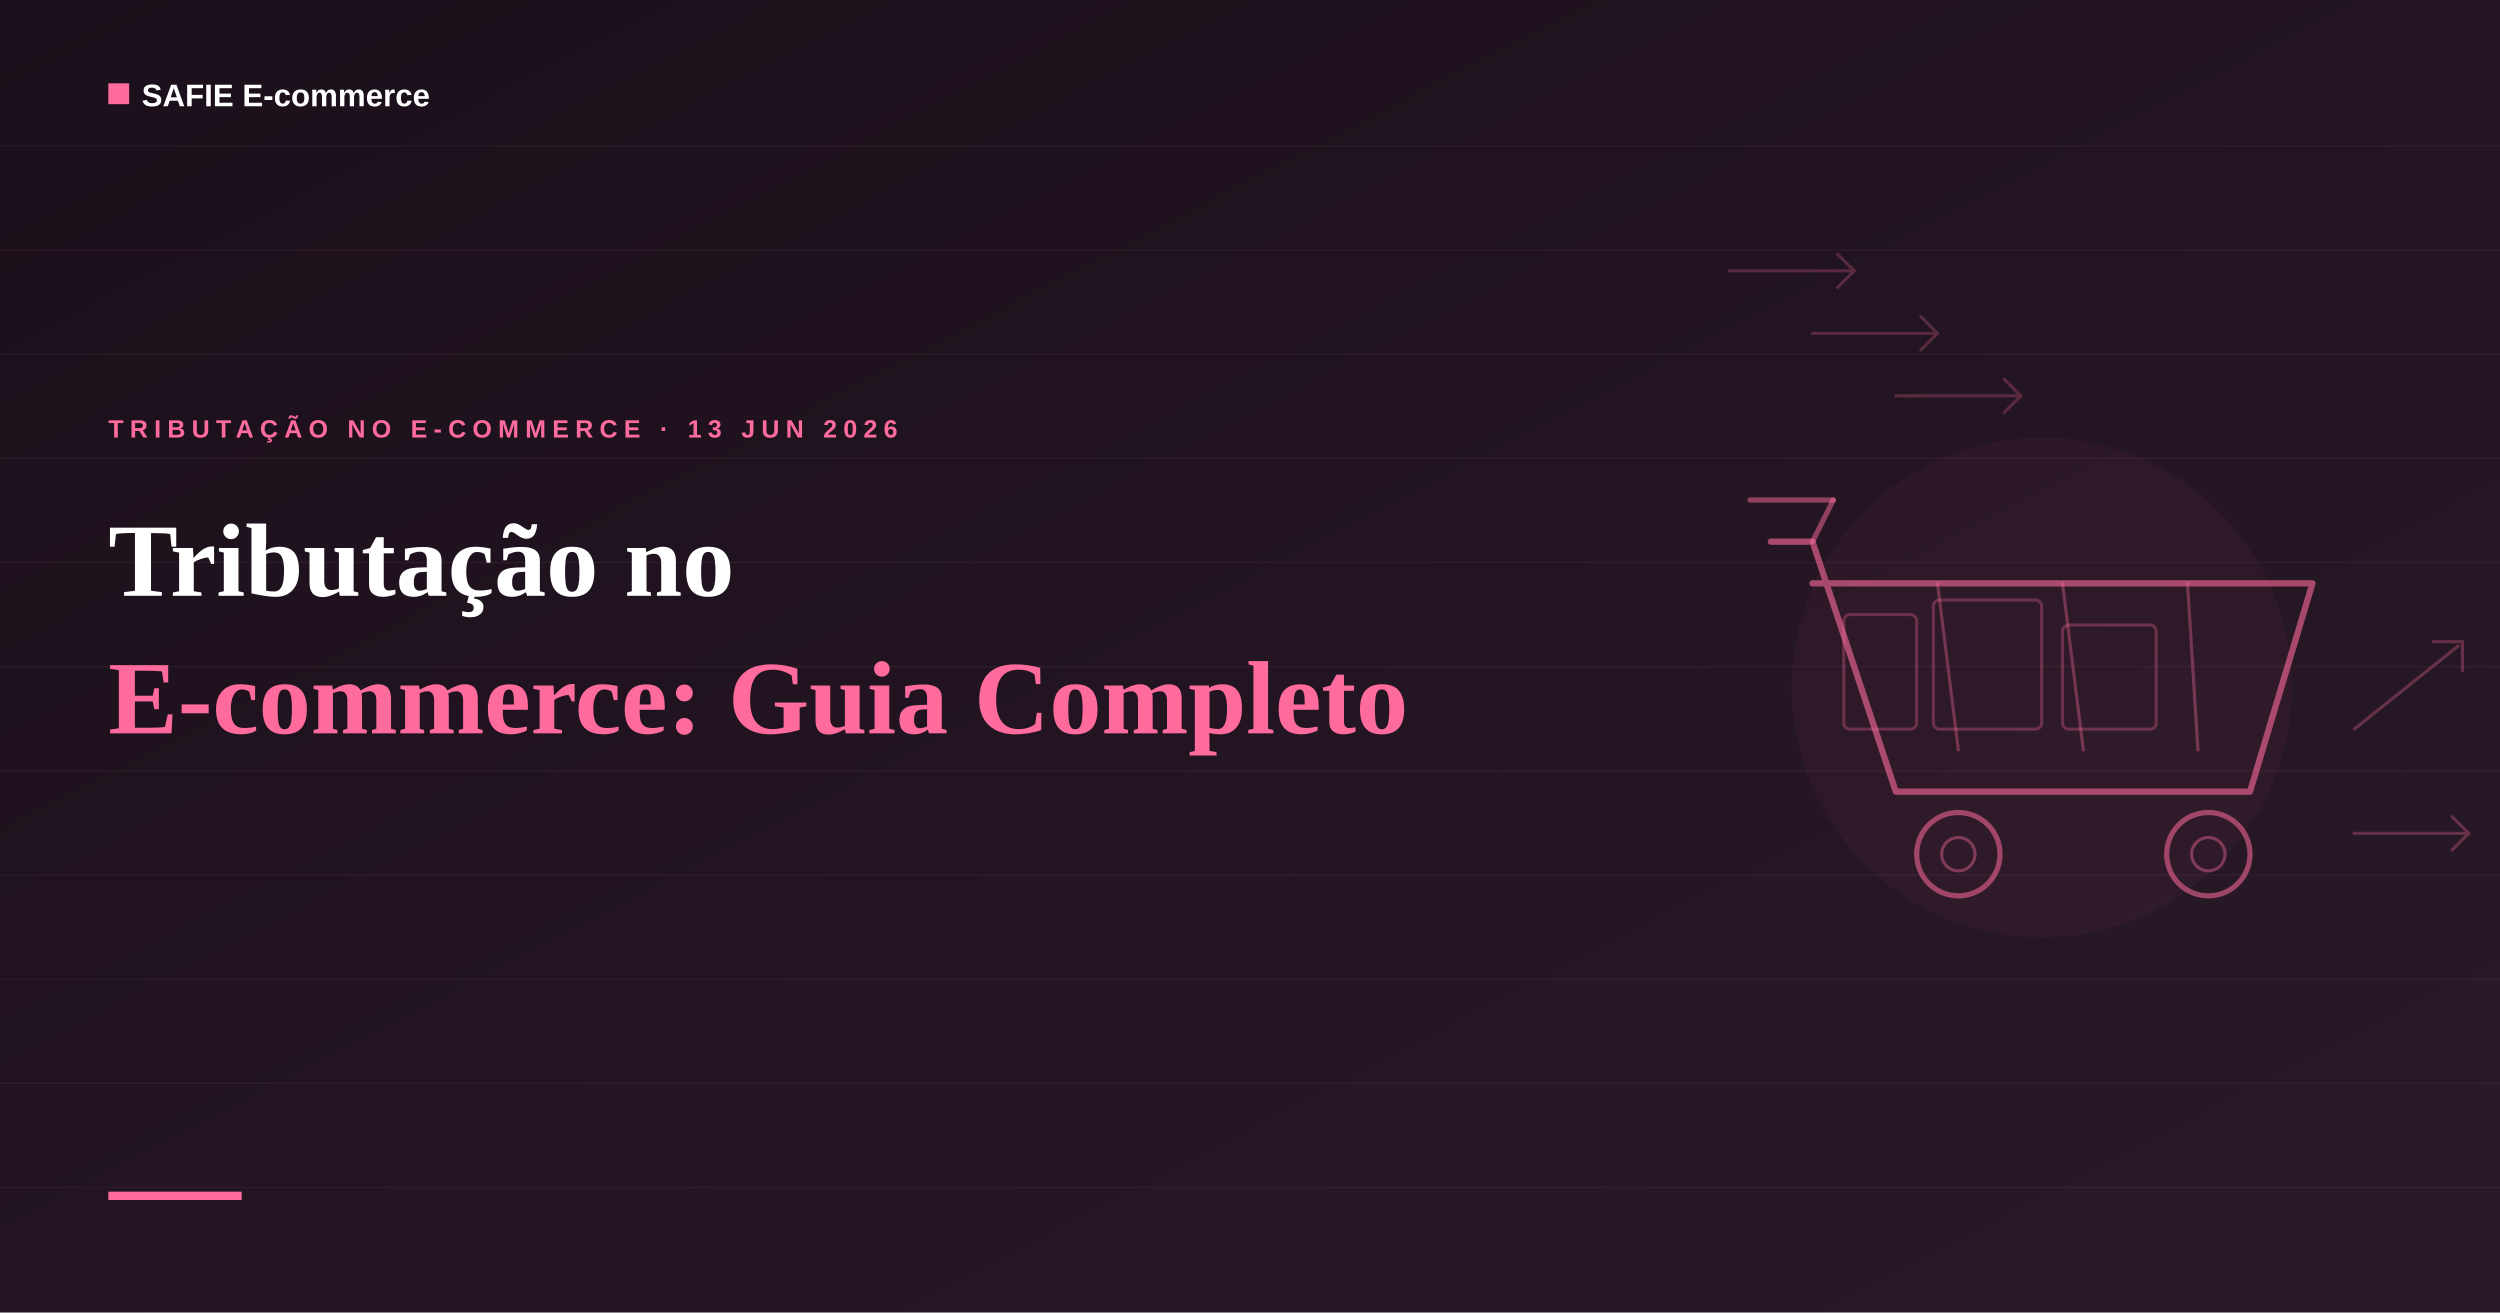
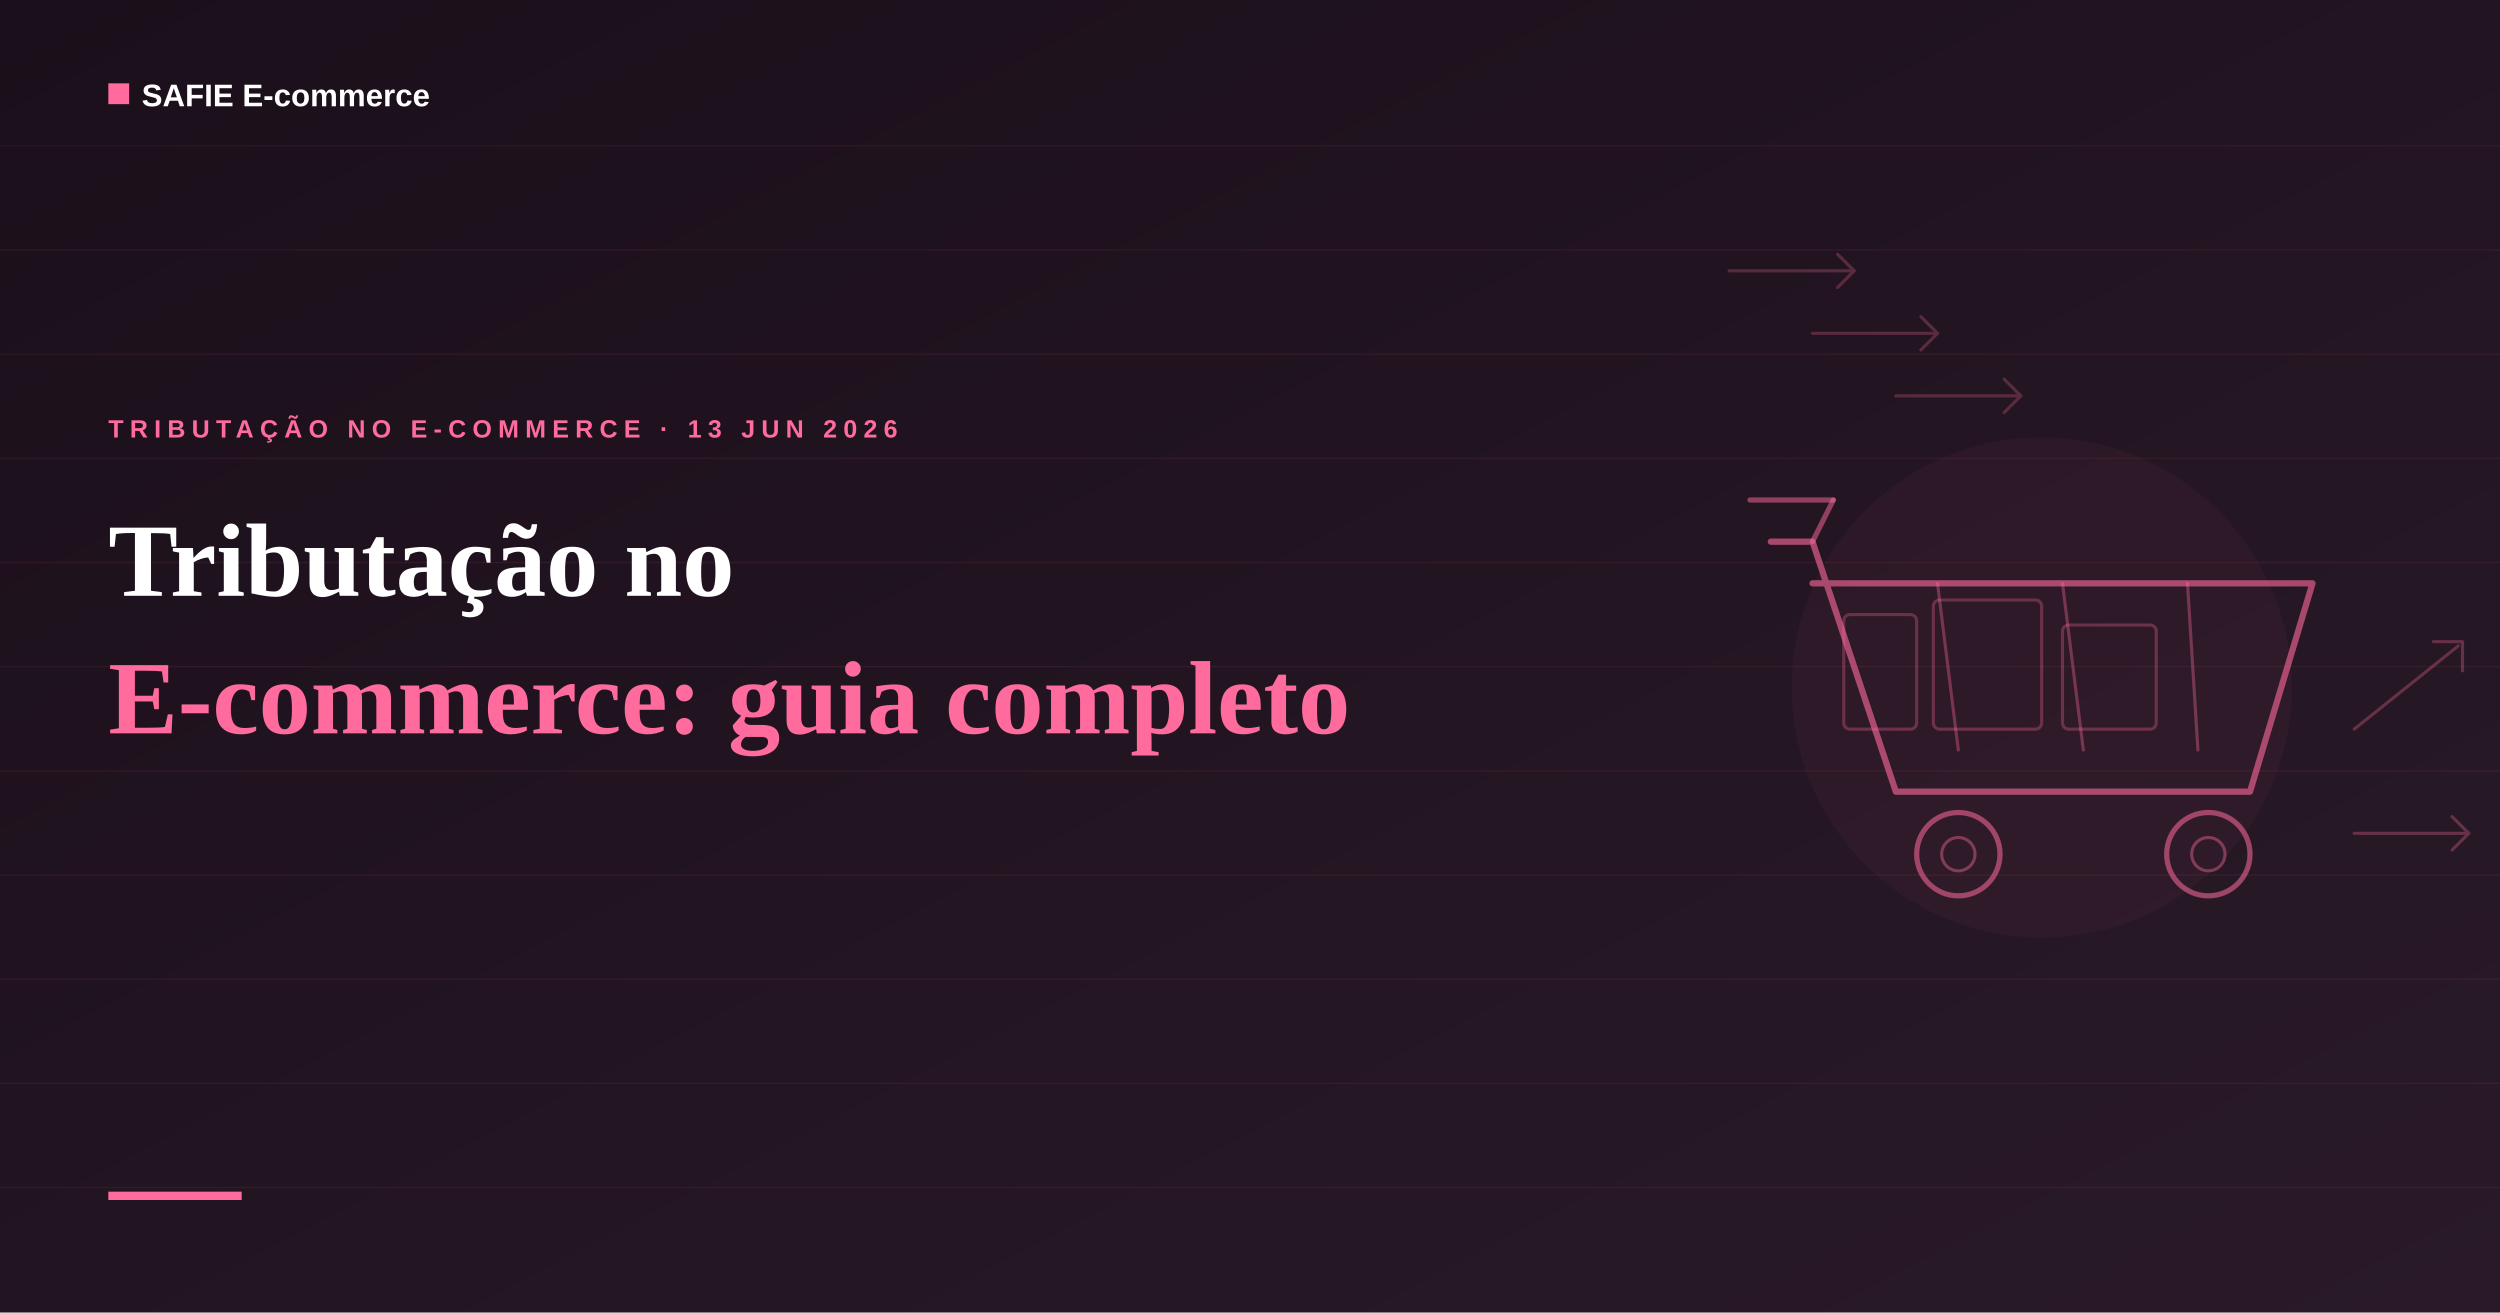
<svg xmlns="http://www.w3.org/2000/svg" viewBox="0 0 1200 630" width="1200" height="630">
  <defs>
    <linearGradient id="bg-grad" x1="0%" y1="0%" x2="100%" y2="100%">
      <stop offset="0%" stop-color="#1a0f1a" />
      <stop offset="100%" stop-color="#2a1a28" />
    </linearGradient>
  </defs>
  <rect width="1200" height="630" fill="url(#bg-grad)" />
  <g stroke="#ff6b9d" stroke-width="0.6" opacity="0.08">
    <line x1="0" y1="70" x2="1200" y2="70" />
    <line x1="0" y1="120" x2="1200" y2="120" />
    <line x1="0" y1="170" x2="1200" y2="170" />
    <line x1="0" y1="220" x2="1200" y2="220" />
    <line x1="0" y1="270" x2="1200" y2="270" />
    <line x1="0" y1="320" x2="1200" y2="320" />
    <line x1="0" y1="370" x2="1200" y2="370" />
    <line x1="0" y1="420" x2="1200" y2="420" />
    <line x1="0" y1="470" x2="1200" y2="470" />
    <line x1="0" y1="520" x2="1200" y2="520" />
    <line x1="0" y1="570" x2="1200" y2="570" />
  </g>
  <g stroke="#ff6b9d" stroke-width="1.5" opacity="0.25" fill="none" stroke-linecap="round" stroke-linejoin="round">
    <line x1="830" y1="130" x2="890" y2="130" />
    <polyline points="882,122 890,130 882,138" />
    <line x1="870" y1="160" x2="930" y2="160" />
    <polyline points="922,152 930,160 922,168" />
    <line x1="910" y1="190" x2="970" y2="190" />
    <polyline points="962,182 970,190 962,198" />
  </g>
  <g stroke="#ff6b9d" fill="none" stroke-linecap="round" stroke-linejoin="round">
    <path d="M 850 260 L 870 260 L 910 380 L 1080 380 L 1110 280 L 870 280" stroke-width="3" opacity="0.6" />
    <line x1="840" y1="240" x2="880" y2="240" stroke-width="2.5" opacity="0.5" />
    <line x1="880" y1="240" x2="870" y2="260" stroke-width="2.5" opacity="0.5" />
    <line x1="930" y1="280" x2="940" y2="360" stroke-width="1.5" opacity="0.35" />
    <line x1="990" y1="280" x2="1000" y2="360" stroke-width="1.5" opacity="0.35" />
    <line x1="1050" y1="280" x2="1055" y2="360" stroke-width="1.5" opacity="0.35" />
    <circle cx="940" cy="410" r="20" stroke-width="2.5" opacity="0.55" />
    <circle cx="940" cy="410" r="8" stroke-width="1.5" opacity="0.4" />
    <circle cx="1060" cy="410" r="20" stroke-width="2.5" opacity="0.55" />
    <circle cx="1060" cy="410" r="8" stroke-width="1.5" opacity="0.4" />
    <rect x="885" y="295" width="35" height="55" rx="3" stroke-width="1.5" opacity="0.3" />
    <rect x="928" y="288" width="52" height="62" rx="3" stroke-width="1.5" opacity="0.3" />
    <rect x="990" y="300" width="45" height="50" rx="3" stroke-width="1.5" opacity="0.3" />
  </g>
  <circle cx="980" cy="330" r="120" fill="#ff6b9d" opacity="0.04" />
  <g stroke="#ff6b9d" stroke-width="1.5" opacity="0.3" fill="none" stroke-linecap="round">
    <line x1="1130" y1="350" x2="1180" y2="310" />
    <polyline points="1168,308 1182,308 1182,322" stroke-linejoin="round" />
    <line x1="1130" y1="400" x2="1185" y2="400" />
    <polyline points="1177,392 1185,400 1177,408" stroke-linejoin="round" />
  </g>
  <rect x="52" y="40" width="10" height="10" fill="#ff6b9d" />
  <text x="68" y="51" fill="#ffffff" font-family="'DM Sans', Arial, sans-serif" font-size="15" font-weight="600">SAFIE E-commerce</text>
  <text x="52" y="210" fill="#ff6b9d" font-family="'DM Sans', Arial, sans-serif" font-size="12" font-weight="600" letter-spacing="3">TRIBUTAÇÃO NO E-COMMERCE · 13 JUN 2026</text>
  <text x="52" y="286" fill="#ffffff" font-family="Georgia, 'Times New Roman', serif" font-size="50" font-weight="700">Tributação no</text>
-   <text x="52" y="352" fill="#ff6b9d" font-family="Georgia, 'Times New Roman', serif" font-size="50" font-weight="700">E-commerce: Guia Completo</text>
+   <text x="52" y="352" fill="#ff6b9d" font-family="Georgia, 'Times New Roman', serif" font-size="50" font-weight="700">E-commerce: guia completo</text>
  <text x="52" y="418" fill="#ff6b9d" font-family="Georgia, 'Times New Roman', serif" font-size="50" font-weight="700" />
  <rect x="52" y="572" width="64" height="4" fill="#ff6b9d" />
</svg>
